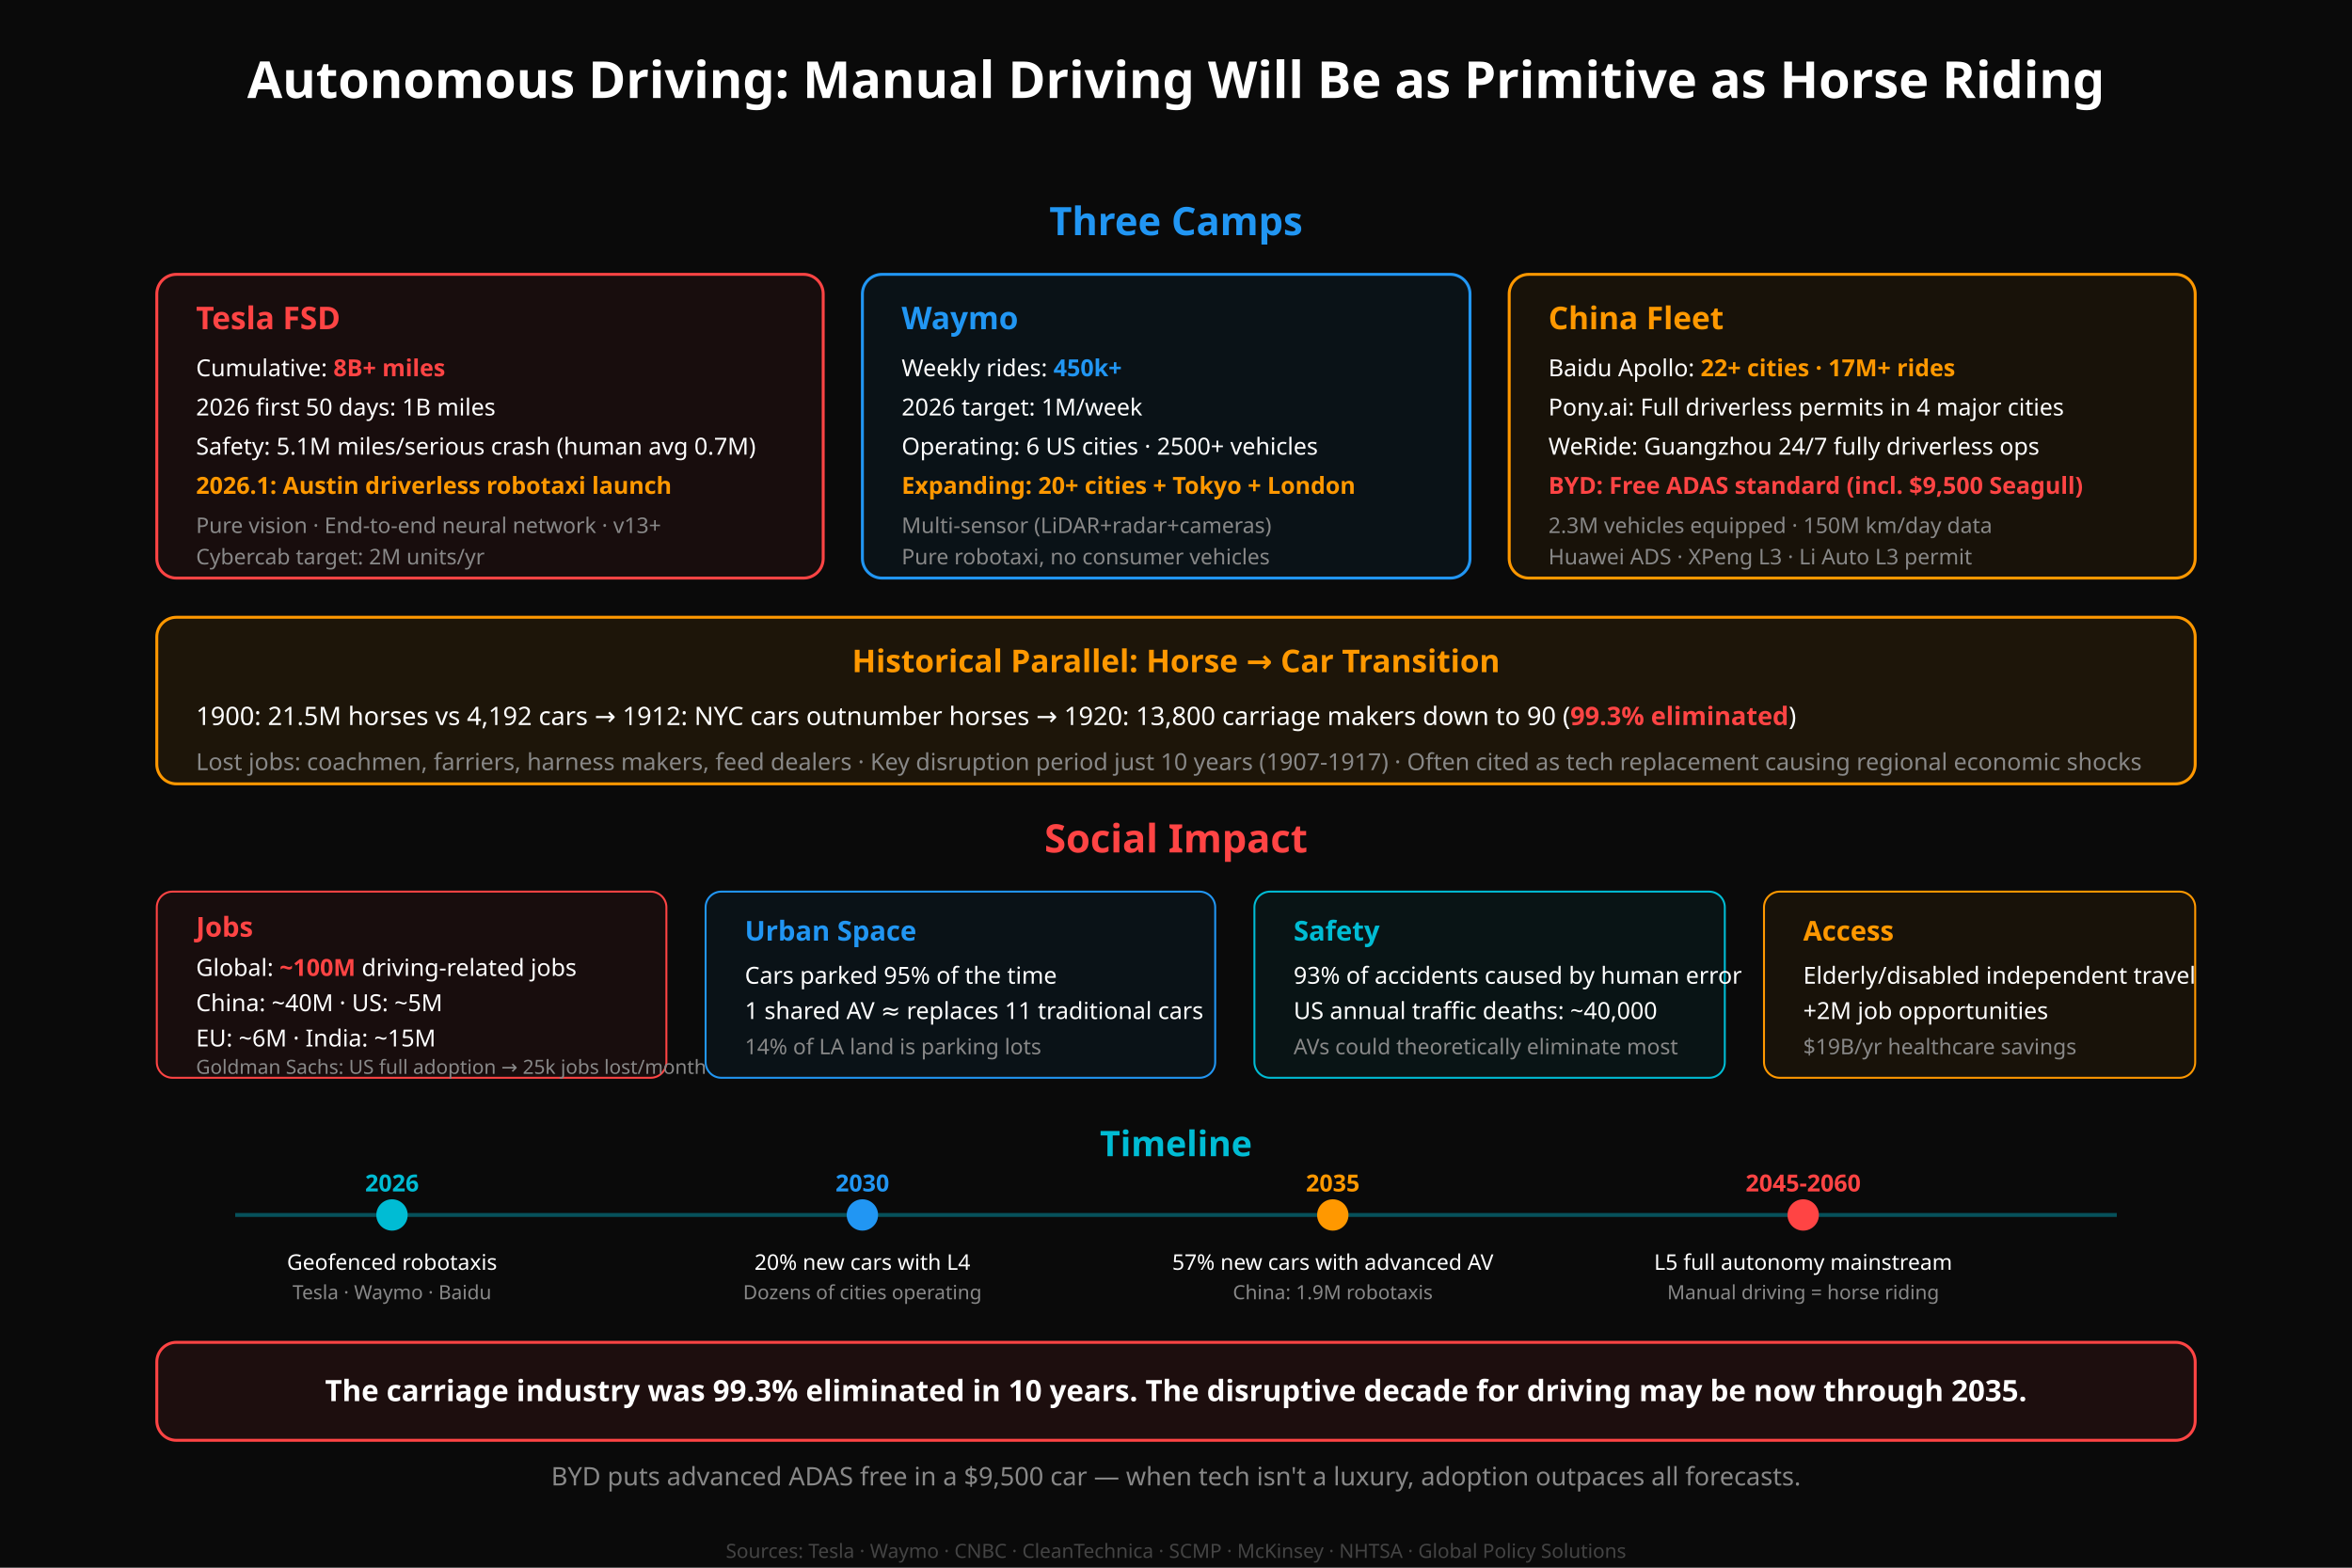
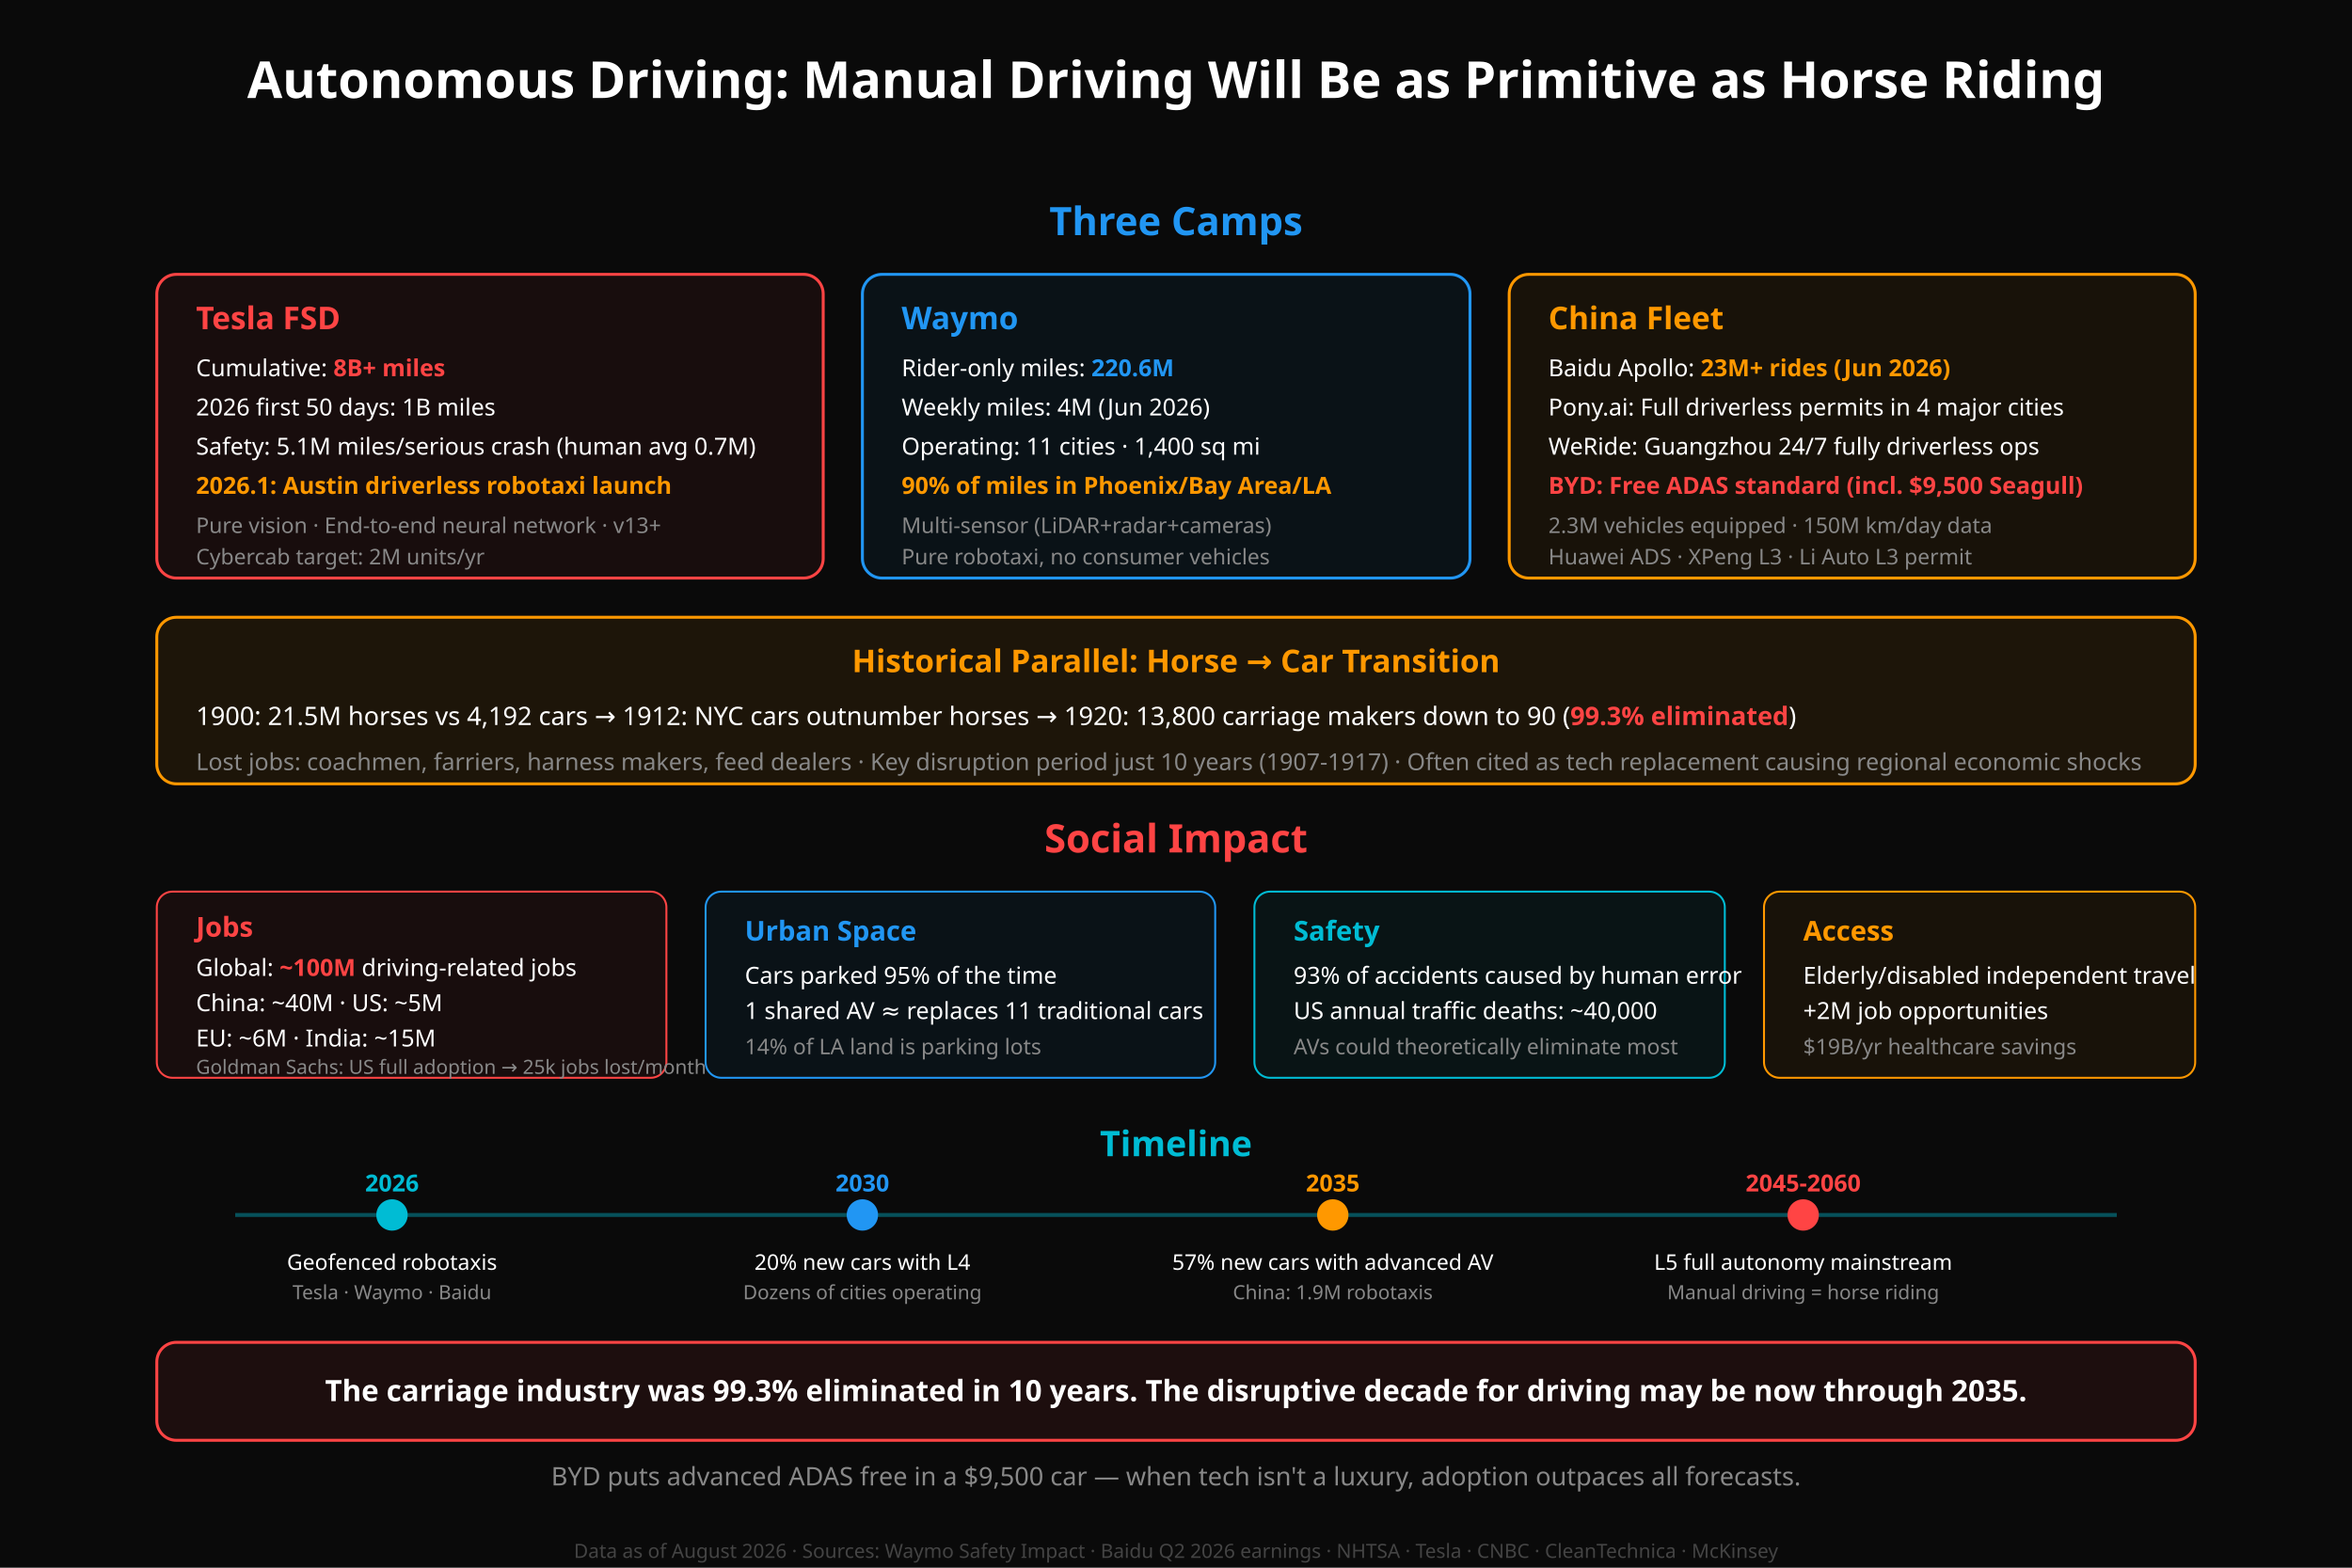
<svg xmlns="http://www.w3.org/2000/svg" viewBox="0 0 1200 800" width="1200" height="800">
  <rect width="1200" height="800" fill="#0A0A0A" />
  <text x="600" y="50" text-anchor="middle" fill="#FFFFFF" font-family="sans-serif" font-size="26" font-weight="bold">Autonomous Driving: Manual Driving Will Be as Primitive as Horse Riding</text>
  <text x="600" y="120" text-anchor="middle" fill="#2196F3" font-family="sans-serif" font-size="20" font-weight="bold">Three Camps</text>
  <rect x="80" y="140" width="340" height="155" rx="10" fill="#FF4444" fill-opacity="0.06" stroke="#FF4444" stroke-width="1.5" />
  <text x="100" y="168" fill="#FF4444" font-family="sans-serif" font-size="16" font-weight="bold">Tesla FSD</text>
  <text x="100" y="192" fill="#FFFFFF" font-family="sans-serif" font-size="12">Cumulative: <tspan fill="#FF4444" font-weight="bold">8B+ miles</tspan>
  </text>
  <text x="100" y="212" fill="#FFFFFF" font-family="sans-serif" font-size="12">2026 first 50 days: 1B miles</text>
  <text x="100" y="232" fill="#FFFFFF" font-family="sans-serif" font-size="12">Safety: 5.1M miles/serious crash (human avg 0.7M)</text>
  <text x="100" y="252" fill="#FF9800" font-family="sans-serif" font-size="12" font-weight="bold">2026.1: Austin driverless robotaxi launch</text>
  <text x="100" y="272" fill="#888888" font-family="sans-serif" font-size="11">Pure vision · End-to-end neural network · v13+</text>
  <text x="100" y="288" fill="#888888" font-family="sans-serif" font-size="11">Cybercab target: 2M units/yr</text>
  <rect x="440" y="140" width="310" height="155" rx="10" fill="#2196F3" fill-opacity="0.06" stroke="#2196F3" stroke-width="1.5" />
  <text x="460" y="168" fill="#2196F3" font-family="sans-serif" font-size="16" font-weight="bold">Waymo</text>
-   <text x="460" y="192" fill="#FFFFFF" font-family="sans-serif" font-size="12">Weekly rides: <tspan fill="#2196F3" font-weight="bold">450k+</tspan>
+   <text x="460" y="192" fill="#FFFFFF" font-family="sans-serif" font-size="12">Rider-only miles: <tspan fill="#2196F3" font-weight="bold">220.6M</tspan>
  </text>
-   <text x="460" y="212" fill="#FFFFFF" font-family="sans-serif" font-size="12">2026 target: 1M/week</text>
-   <text x="460" y="232" fill="#FFFFFF" font-family="sans-serif" font-size="12">Operating: 6 US cities · 2500+ vehicles</text>
-   <text x="460" y="252" fill="#FF9800" font-family="sans-serif" font-size="12" font-weight="bold">Expanding: 20+ cities + Tokyo + London</text>
+   <text x="460" y="212" fill="#FFFFFF" font-family="sans-serif" font-size="12">Weekly miles: 4M (Jun 2026)</text>
+   <text x="460" y="232" fill="#FFFFFF" font-family="sans-serif" font-size="12">Operating: 11 cities · 1,400 sq mi</text>
+   <text x="460" y="252" fill="#FF9800" font-family="sans-serif" font-size="12" font-weight="bold">90% of miles in Phoenix/Bay Area/LA</text>
  <text x="460" y="272" fill="#888888" font-family="sans-serif" font-size="11">Multi-sensor (LiDAR+radar+cameras)</text>
  <text x="460" y="288" fill="#888888" font-family="sans-serif" font-size="11">Pure robotaxi, no consumer vehicles</text>
  <rect x="770" y="140" width="350" height="155" rx="10" fill="#FF9800" fill-opacity="0.06" stroke="#FF9800" stroke-width="1.5" />
  <text x="790" y="168" fill="#FF9800" font-family="sans-serif" font-size="16" font-weight="bold">China Fleet</text>
-   <text x="790" y="192" fill="#FFFFFF" font-family="sans-serif" font-size="12">Baidu Apollo: <tspan fill="#FF9800" font-weight="bold">22+ cities · 17M+ rides</tspan>
+   <text x="790" y="192" fill="#FFFFFF" font-family="sans-serif" font-size="12">Baidu Apollo: <tspan fill="#FF9800" font-weight="bold">23M+ rides (Jun 2026)</tspan>
  </text>
  <text x="790" y="212" fill="#FFFFFF" font-family="sans-serif" font-size="12">Pony.ai: Full driverless permits in 4 major cities</text>
  <text x="790" y="232" fill="#FFFFFF" font-family="sans-serif" font-size="12">WeRide: Guangzhou 24/7 fully driverless ops</text>
  <text x="790" y="252" fill="#FF4444" font-family="sans-serif" font-size="12" font-weight="bold">BYD: Free ADAS standard (incl. $9,500 Seagull)</text>
  <text x="790" y="272" fill="#888888" font-family="sans-serif" font-size="11">2.3M vehicles equipped · 150M km/day data</text>
  <text x="790" y="288" fill="#888888" font-family="sans-serif" font-size="11">Huawei ADS · XPeng L3 · Li Auto L3 permit</text>
  <rect x="80" y="315" width="1040" height="85" rx="10" fill="#FF9800" fill-opacity="0.08" stroke="#FF9800" stroke-width="1.5" />
  <text x="600" y="343" text-anchor="middle" fill="#FF9800" font-family="sans-serif" font-size="16" font-weight="bold">Historical Parallel: Horse → Car Transition</text>
  <text x="100" y="370" fill="#FFFFFF" font-family="sans-serif" font-size="13">1900: 21.5M horses vs 4,192 cars → 1912: NYC cars outnumber horses → 1920: 13,800 carriage makers down to 90 (<tspan fill="#FF4444" font-weight="bold">99.3% eliminated</tspan>)</text>
  <text x="100" y="393" fill="#888888" font-family="sans-serif" font-size="12">Lost jobs: coachmen, farriers, harness makers, feed dealers · Key disruption period just 10 years (1907-1917) · Often cited as tech replacement causing regional economic shocks</text>
  <text x="600" y="435" text-anchor="middle" fill="#FF4444" font-family="sans-serif" font-size="20" font-weight="bold">Social Impact</text>
  <rect x="80" y="455" width="260" height="95" rx="8" fill="#FF4444" fill-opacity="0.06" stroke="#FF4444" stroke-width="1" />
  <text x="100" y="478" fill="#FF4444" font-family="sans-serif" font-size="14" font-weight="bold">Jobs</text>
  <text x="100" y="498" fill="#FFFFFF" font-family="sans-serif" font-size="12">Global: <tspan fill="#FF4444" font-weight="bold">~100M</tspan> driving-related jobs</text>
  <text x="100" y="516" fill="#FFFFFF" font-family="sans-serif" font-size="12">China: ~40M · US: ~5M</text>
  <text x="100" y="534" fill="#FFFFFF" font-family="sans-serif" font-size="12">EU: ~6M · India: ~15M</text>
  <text x="100" y="548" fill="#888888" font-family="sans-serif" font-size="10">Goldman Sachs: US full adoption → 25k jobs lost/month</text>
  <rect x="360" y="455" width="260" height="95" rx="8" fill="#2196F3" fill-opacity="0.06" stroke="#2196F3" stroke-width="1" />
  <text x="380" y="480" fill="#2196F3" font-family="sans-serif" font-size="14" font-weight="bold">Urban Space</text>
  <text x="380" y="502" fill="#FFFFFF" font-family="sans-serif" font-size="12">Cars parked 95% of the time</text>
  <text x="380" y="520" fill="#FFFFFF" font-family="sans-serif" font-size="12">1 shared AV ≈ replaces 11 traditional cars</text>
  <text x="380" y="538" fill="#888888" font-family="sans-serif" font-size="11">14% of LA land is parking lots</text>
  <rect x="640" y="455" width="240" height="95" rx="8" fill="#00BCD4" fill-opacity="0.06" stroke="#00BCD4" stroke-width="1" />
  <text x="660" y="480" fill="#00BCD4" font-family="sans-serif" font-size="14" font-weight="bold">Safety</text>
  <text x="660" y="502" fill="#FFFFFF" font-family="sans-serif" font-size="12">93% of accidents caused by human error</text>
  <text x="660" y="520" fill="#FFFFFF" font-family="sans-serif" font-size="12">US annual traffic deaths: ~40,000</text>
  <text x="660" y="538" fill="#888888" font-family="sans-serif" font-size="11">AVs could theoretically eliminate most</text>
  <rect x="900" y="455" width="220" height="95" rx="8" fill="#FF9800" fill-opacity="0.06" stroke="#FF9800" stroke-width="1" />
  <text x="920" y="480" fill="#FF9800" font-family="sans-serif" font-size="14" font-weight="bold">Access</text>
  <text x="920" y="502" fill="#FFFFFF" font-family="sans-serif" font-size="12">Elderly/disabled independent travel</text>
  <text x="920" y="520" fill="#FFFFFF" font-family="sans-serif" font-size="12">+2M job opportunities</text>
  <text x="920" y="538" fill="#888888" font-family="sans-serif" font-size="11">$19B/yr healthcare savings</text>
  <text x="600" y="590" text-anchor="middle" fill="#00BCD4" font-family="sans-serif" font-size="18" font-weight="bold">Timeline</text>
  <line x1="120" y1="620" x2="1080" y2="620" stroke="#00BCD4" stroke-width="2" opacity="0.4" />
  <circle cx="200" cy="620" r="8" fill="#00BCD4" />
  <text x="200" y="608" text-anchor="middle" fill="#00BCD4" font-family="sans-serif" font-size="12" font-weight="bold">2026</text>
  <text x="200" y="648" text-anchor="middle" fill="#FFFFFF" font-family="sans-serif" font-size="11">Geofenced robotaxis</text>
  <text x="200" y="663" text-anchor="middle" fill="#888888" font-family="sans-serif" font-size="10">Tesla · Waymo · Baidu</text>
  <circle cx="440" cy="620" r="8" fill="#2196F3" />
  <text x="440" y="608" text-anchor="middle" fill="#2196F3" font-family="sans-serif" font-size="12" font-weight="bold">2030</text>
  <text x="440" y="648" text-anchor="middle" fill="#FFFFFF" font-family="sans-serif" font-size="11">20% new cars with L4</text>
  <text x="440" y="663" text-anchor="middle" fill="#888888" font-family="sans-serif" font-size="10">Dozens of cities operating</text>
  <circle cx="680" cy="620" r="8" fill="#FF9800" />
  <text x="680" y="608" text-anchor="middle" fill="#FF9800" font-family="sans-serif" font-size="12" font-weight="bold">2035</text>
  <text x="680" y="648" text-anchor="middle" fill="#FFFFFF" font-family="sans-serif" font-size="11">57% new cars with advanced AV</text>
  <text x="680" y="663" text-anchor="middle" fill="#888888" font-family="sans-serif" font-size="10">China: 1.9M robotaxis</text>
  <circle cx="920" cy="620" r="8" fill="#FF4444" />
  <text x="920" y="608" text-anchor="middle" fill="#FF4444" font-family="sans-serif" font-size="12" font-weight="bold">2045-2060</text>
  <text x="920" y="648" text-anchor="middle" fill="#FFFFFF" font-family="sans-serif" font-size="11">L5 full autonomy mainstream</text>
  <text x="920" y="663" text-anchor="middle" fill="#888888" font-family="sans-serif" font-size="10">Manual driving = horse riding</text>
  <rect x="80" y="685" width="1040" height="50" rx="10" fill="#FF4444" fill-opacity="0.08" stroke="#FF4444" stroke-width="1.5" />
  <text x="600" y="715" text-anchor="middle" fill="#FFFFFF" font-family="sans-serif" font-size="15" font-weight="bold">The carriage industry was 99.3% eliminated in 10 years. The disruptive decade for driving may be now through 2035.</text>
  <text x="600" y="758" text-anchor="middle" fill="#888888" font-family="sans-serif" font-size="13">BYD puts advanced ADAS free in a $9,500 car — when tech isn't a luxury, adoption outpaces all forecasts.</text>
-   <text x="600" y="795" text-anchor="middle" fill="#444444" font-family="sans-serif" font-size="10">Sources: Tesla · Waymo · CNBC · CleanTechnica · SCMP · McKinsey · NHTSA · Global Policy Solutions</text>
+   <text x="600" y="795" text-anchor="middle" fill="#444444" font-family="sans-serif" font-size="10">Data as of August 2026 · Sources: Waymo Safety Impact · Baidu Q2 2026 earnings · NHTSA · Tesla · CNBC · CleanTechnica · McKinsey</text>
</svg>
